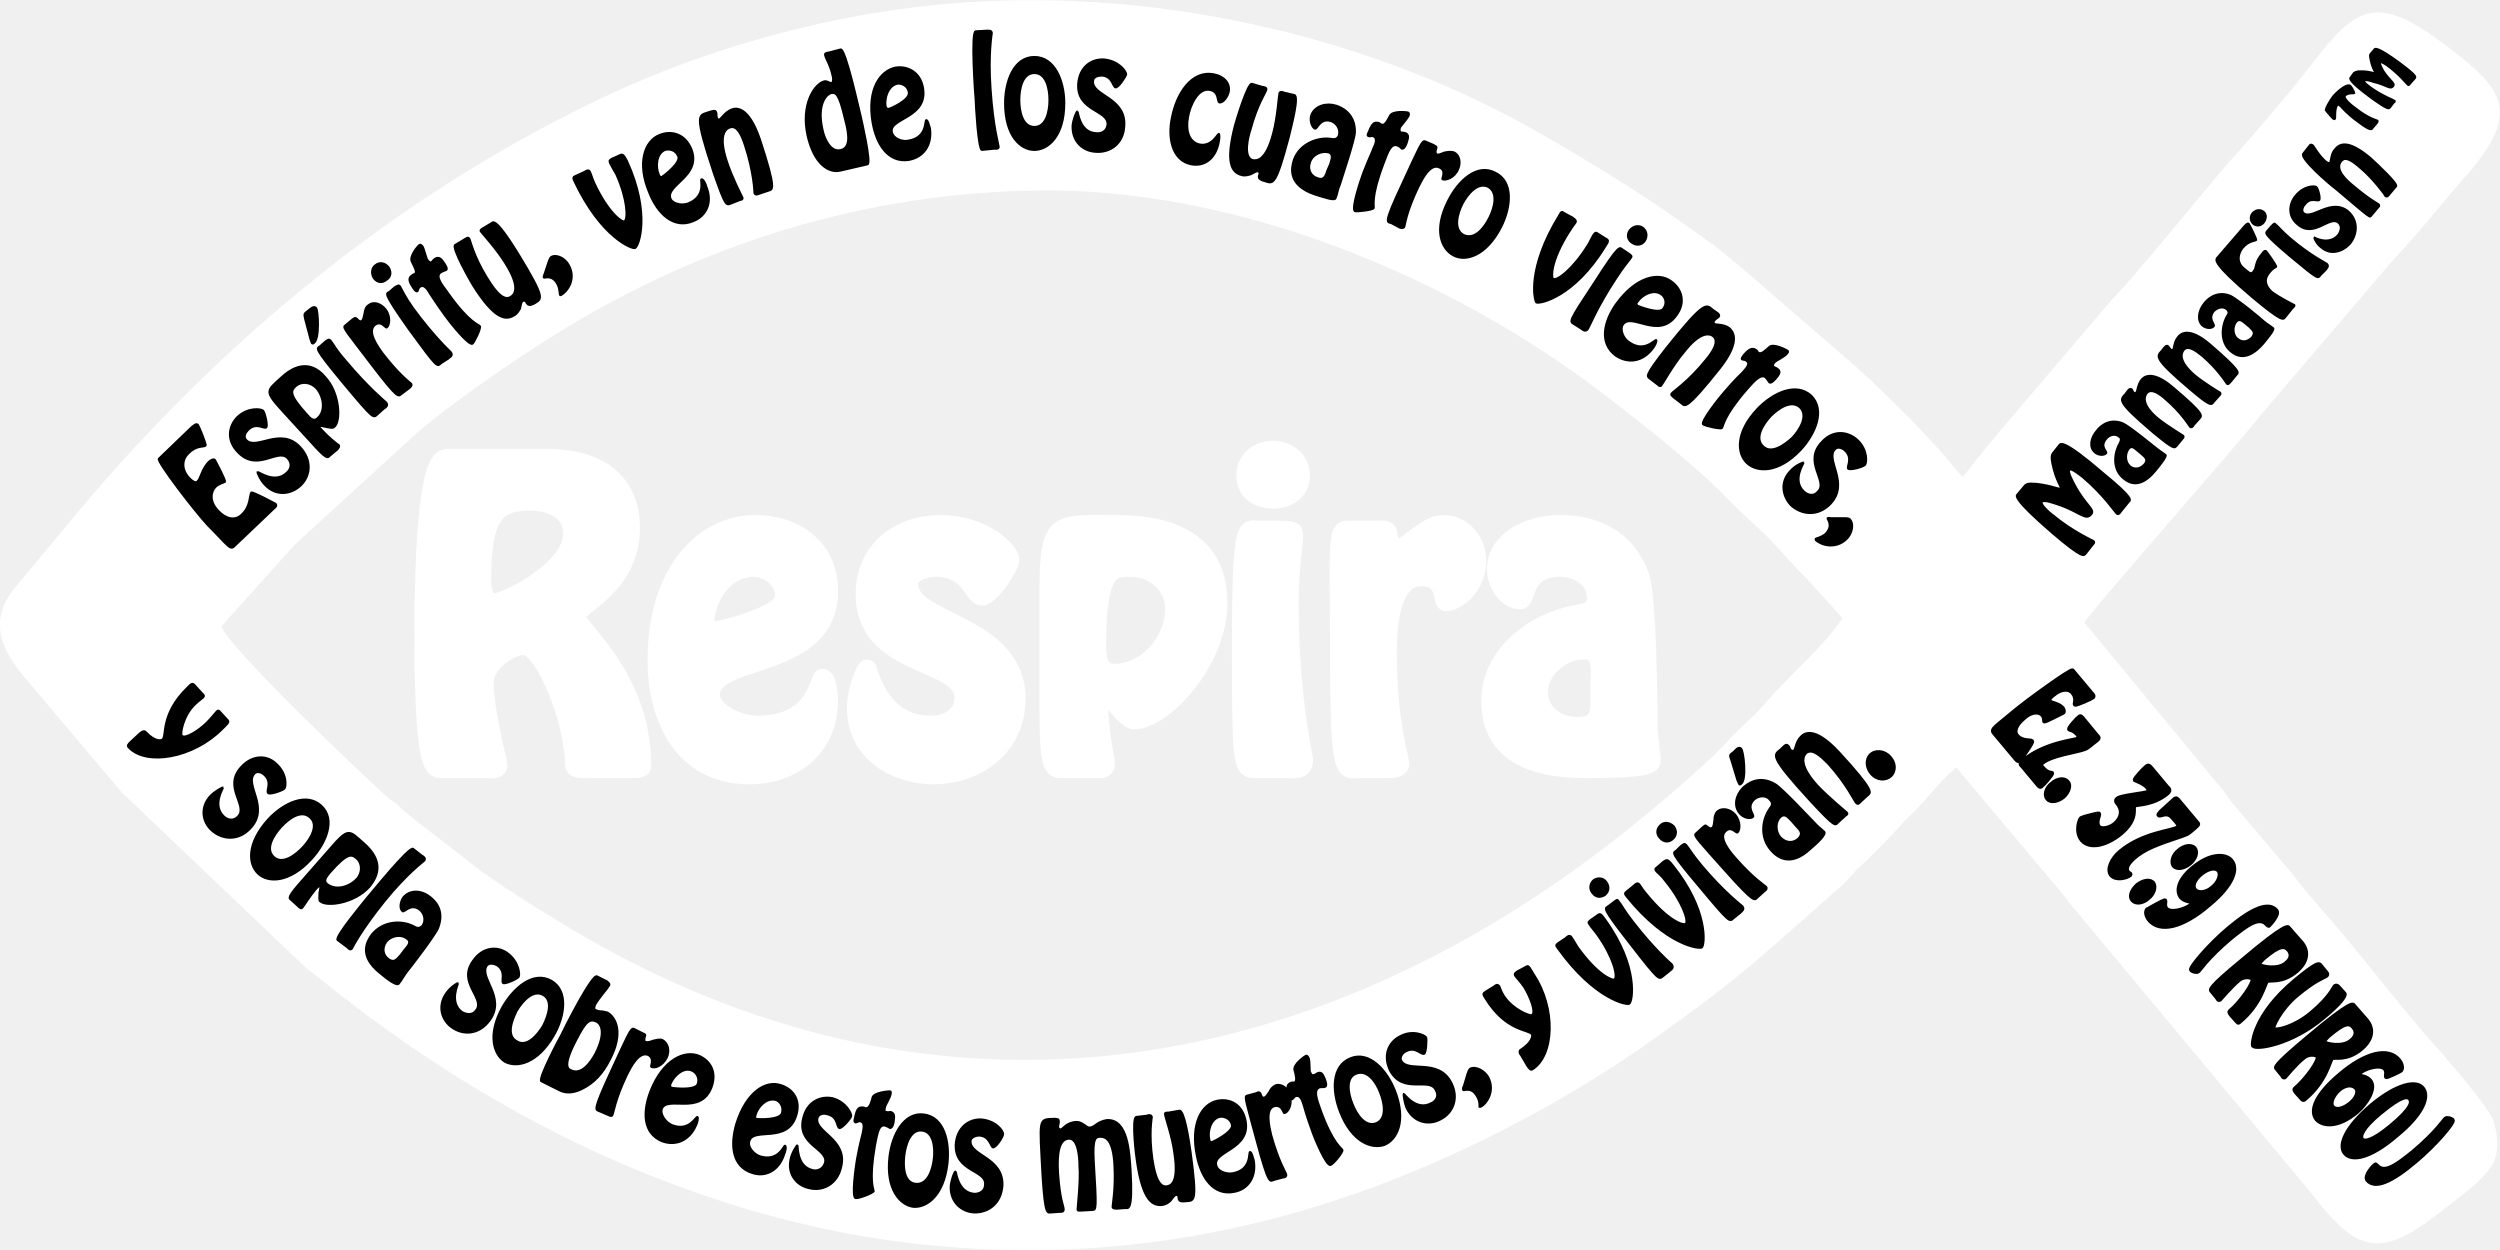
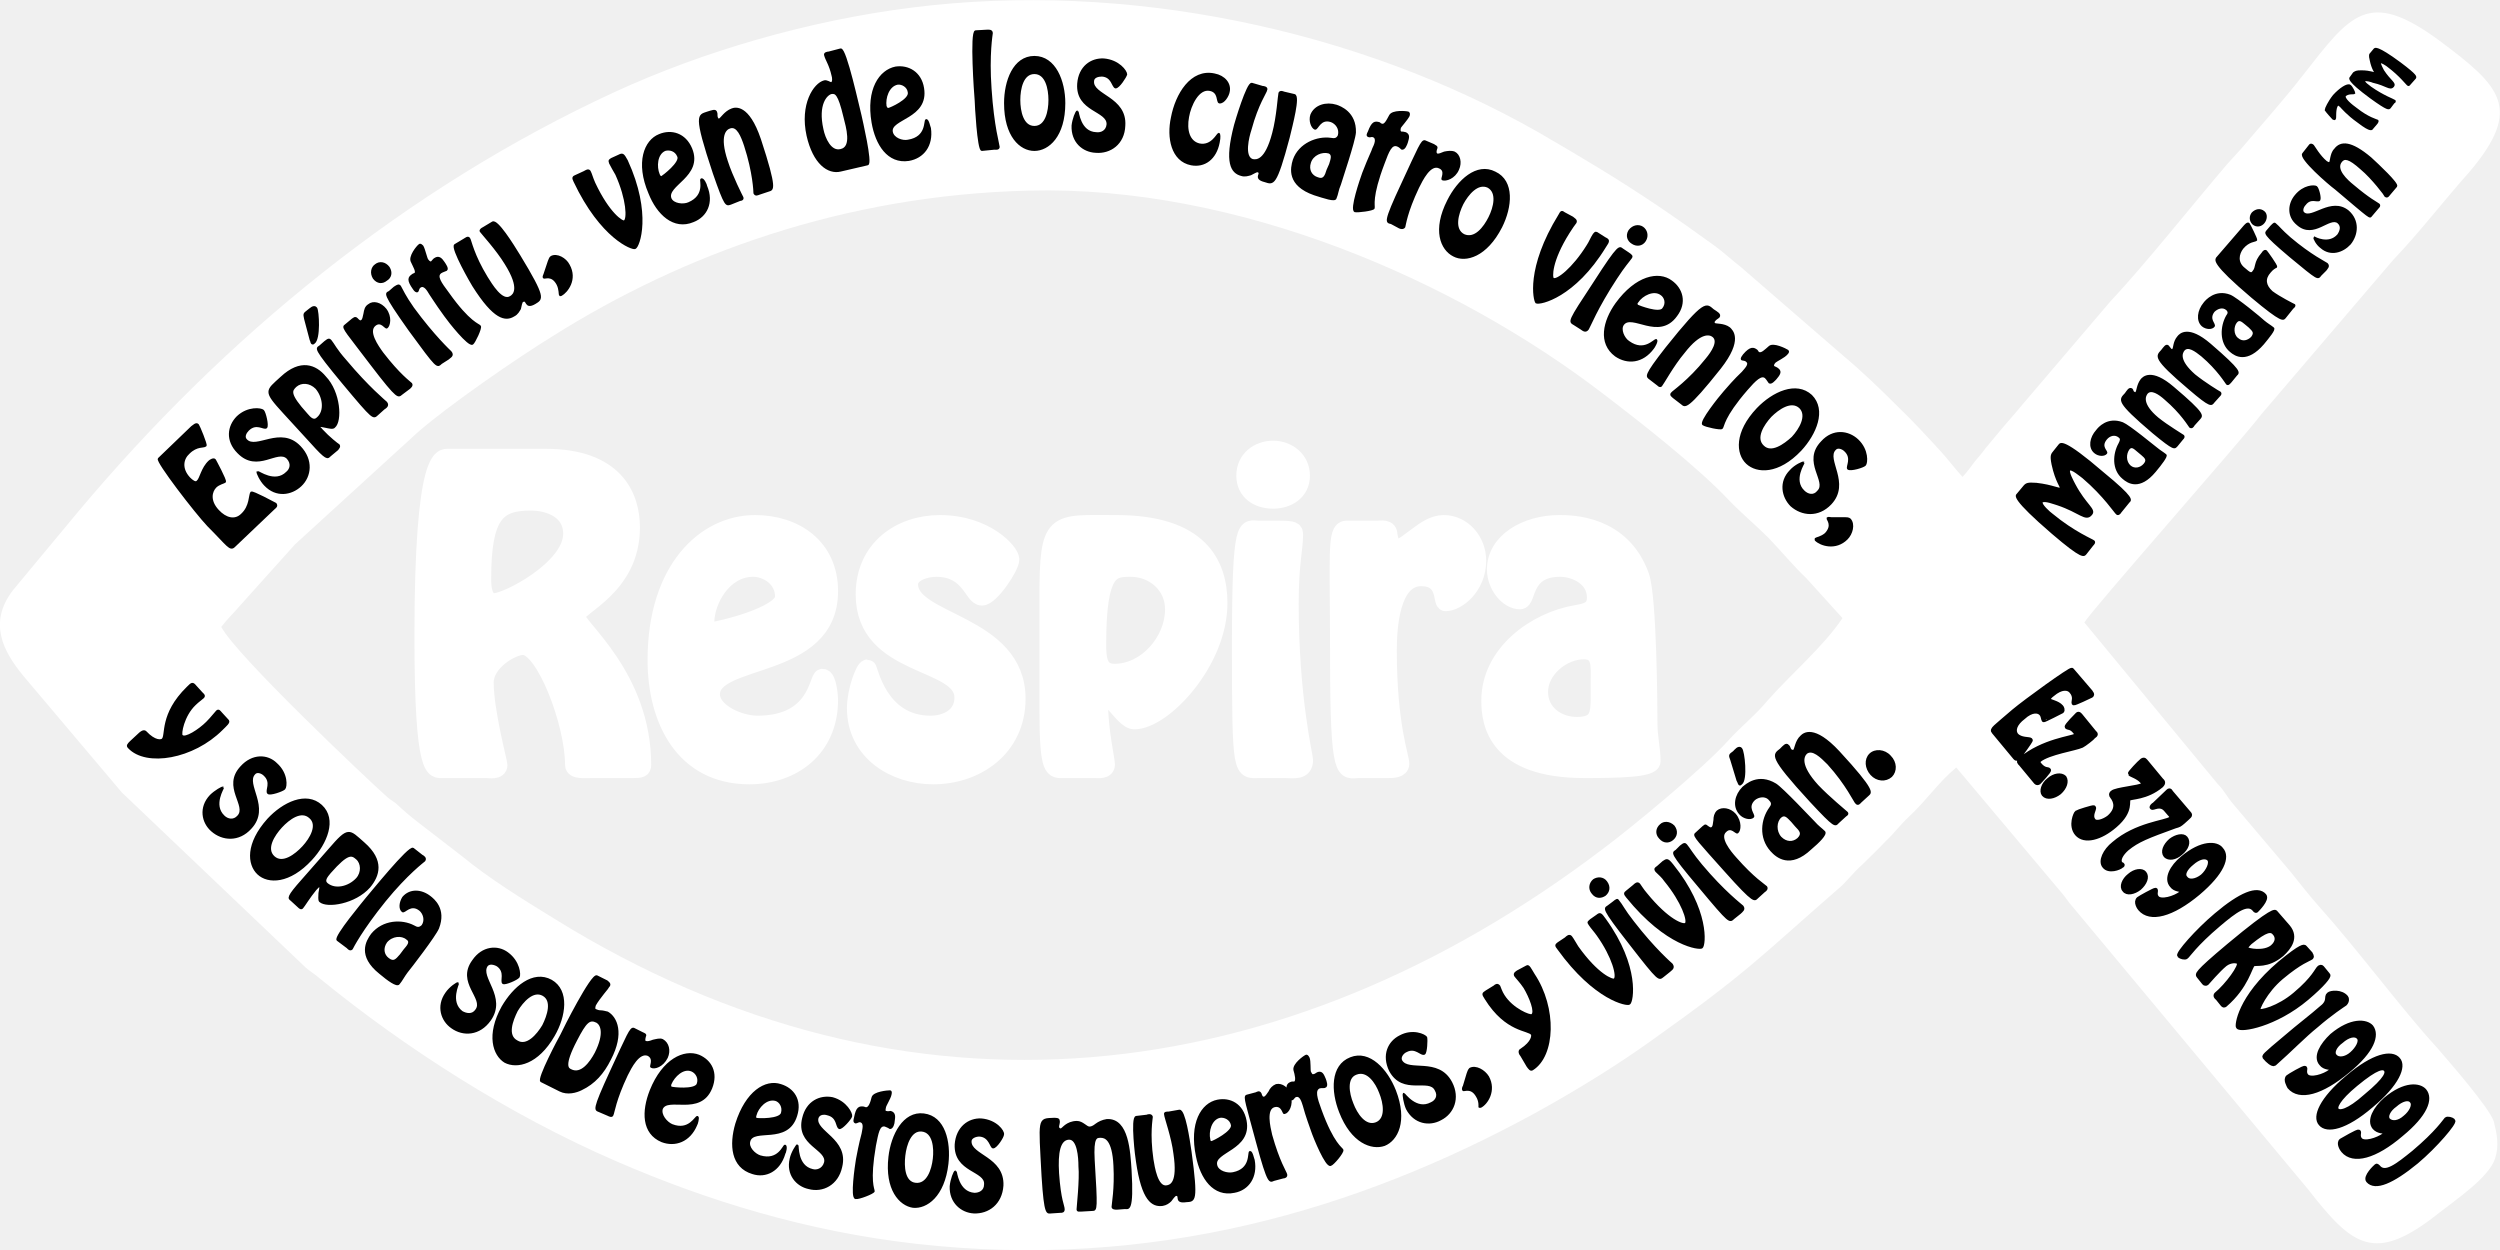
<svg xmlns="http://www.w3.org/2000/svg" viewBox="0 0 4000 2000" style="width:100%;height:100%;display:block;shape-rendering:geometricPrecision;fill-rule:evenodd;clip-rule:evenodd" role="img" aria-label="Respira fish">
  <g>
    <path style="fill:white" d="M354 1003c10,-13 19,-21 30,-34l88 -98 196 -179c49,-43 159,-119 216,-154 208,-131 466,-226 762,-233 335,-9 683,144 919,325 59,45 151,117 201,170 20,21 42,39 64,61 21,22 39,44 60,64l58 64c-31,46 -83,90 -120,132 -20,24 -42,41 -62,63 -40,45 -158,142 -201,174 -512,389 -1113,463 -1678,112 -52,-32 -104,-64 -149,-101l-70 -54c-14,-11 -21,-17 -35,-30 -7,-5 -11,-7 -17,-13 -28,-25 -238,-223 -262,-269zm2776 225l164 195c11,12 14,19 24,30l375 450c71,91 106,120 209,38 28,-22 80,-57 90,-87 7,-21 3,-40 -2,-60 -8,-23 -73,-97 -91,-118 -56,-61 -127,-157 -188,-225 -16,-18 -30,-36 -46,-56l-94 -111c-9,-11 -12,-19 -23,-30l-213 -258c9,-17 252,-292 283,-333l211 -247c43,-45 81,-95 123,-142 85,-101 49,-136 -49,-209 -114,-84 -142,-42 -218,55 -31,40 -67,80 -100,119l-21 23c-58,68 -131,160 -188,221 -46,54 -93,109 -139,163 -13,16 -27,31 -40,47 -7,8 -13,16 -20,24 -5,7 -11,14 -17,21 -3,4 -6,8 -9,12 -4,5 -7,9 -11,13 -12,-13 -23,-28 -35,-41 -22,-24 -44,-48 -67,-70 -29,-29 -58,-57 -89,-83l-164 -142c-13,-10 -28,-24 -42,-34 -29,-21 -60,-43 -91,-64 -64,-43 -121,-77 -190,-117 -291,-166 -661,-243 -1002,-200 -168,21 -337,71 -476,135 -334,154 -624,391 -860,673l-103 124c-41,53 -15,99 16,137l158 187 294 280c8,7 14,10 22,17 136,111 302,218 475,293 145,63 304,112 479,132 381,43 707,-54 991,-209 67,-37 132,-77 189,-118 153,-109 170,-131 294,-239 16,-13 25,-27 40,-40 14,-14 24,-23 38,-38 14,-13 23,-26 37,-39 29,-27 48,-56 76,-79z" />
    <line style="fill:none" x1="3152" y1="1157" x2="3819" y2="1951" />
    <line style="fill:none" x1="3344" y1="914" x2="3946" y2="204" />
  </g>
  <g>
    <line style="fill:none" x1="3344" y1="914" x2="3946" y2="204" />
    <path style="fill:black;fill-rule:nonzero" d="M3348 872c1,-1 4,-4 2,-6 -2,-2 -32,-14 -67,-43 -3,-2 -19,-16 -16,-20 4,-4 21,3 25,4 36,12 45,27 54,16 7,-8 -9,-14 -27,-48 -2,-4 -11,-20 -8,-23 3,-4 19,10 22,12 34,29 52,57 54,58 2,2 5,-1 6,-3l13 -16c3,-3 9,-5 -41,-46 -65,-56 -68,-47 -70,-45l-8 10c-4,5 -6,6 -3,21 6,28 15,37 13,38 -2,3 -12,-4 -39,-7 -14,-1 -16,0 -20,5l-10 12c-2,2 -9,6 56,62 49,42 50,36 53,33l11 -14zm79 -145c6,5 10,9 4,16 -6,7 -16,9 -23,3 -8,-7 -8,-20 -2,-28 5,-6 10,0 15,4l6 5zm-30 38c8,7 26,19 51,-11 10,-12 19,-24 17,-26 -5,-4 -9,-6 -15,-11 -4,-3 -44,-36 -54,-40 -24,-9 -38,8 -41,12 -10,11 -13,27 -3,35 6,5 15,5 18,1 2,-3 -11,-10 0,-23 5,-6 14,-9 21,-3 4,3 2,7 0,11 -9,16 -11,41 6,55zm122 -95c4,-5 10,-6 -42,-50 -35,-30 -48,-16 -51,-12 -6,8 -6,18 -8,20 -1,2 -2,1 -4,0 -2,-1 -2,-4 -3,-5 -4,-3 -7,3 -10,7 -9,10 -16,11 44,62 35,29 34,25 38,21l9 -11c1,-1 3,-3 1,-5 -1,-1 -25,-15 -41,-28 -26,-22 -21,-35 -17,-40 7,-8 20,1 29,9 27,23 39,44 40,45 3,2 5,-1 6,-3l9 -10zm59 -70c4,-4 9,-5 -42,-49 -35,-30 -48,-16 -51,-12 -7,8 -6,18 -8,20 -1,2 -3,1 -4,0 -2,-2 -3,-4 -4,-5 -3,-3 -6,2 -10,7 -8,9 -15,11 44,61 35,30 35,26 39,21l9 -10c1,-1 3,-3 1,-5 -2,-1 -25,-15 -41,-28 -26,-23 -21,-35 -17,-40 7,-8 19,1 29,9 26,22 39,44 40,45 2,2 4,-1 6,-3l9 -11zm21 -77c6,6 10,9 4,17 -6,6 -15,9 -23,2 -8,-6 -8,-20 -2,-27 5,-6 10,-1 15,3l6 5zm-30 39c8,7 26,18 52,-12 9,-11 19,-23 16,-25 -5,-4 -9,-6 -15,-11 -4,-4 -44,-37 -54,-41 -23,-9 -38,8 -41,12 -10,12 -12,28 -3,36 6,5 15,5 18,1 3,-3 -10,-11 0,-24 5,-5 14,-9 21,-3 4,4 3,7 0,11 -9,16 -11,42 6,56zm-22 -149c-1,3 -9,7 56,62 50,42 50,36 53,33l12 -15c1,-1 4,-3 3,-5 -2,-1 -24,-12 -36,-21 -11,-10 -13,-21 -3,-32 4,-5 8,-7 10,-8 1,-2 -15,-24 -16,-25 -2,-2 -5,1 -6,3 -14,16 -8,22 -15,30 -3,4 -6,2 -14,-5 -13,-10 -10,-24 -3,-33 10,-12 20,-11 22,-13 1,-1 -11,-25 -12,-26 -2,-2 -6,3 -7,4l-44 51zm174 19c2,-3 6,-6 2,-10 -1,-1 -26,-13 -59,-41 -15,-13 -18,-18 -23,-22 -2,-2 -2,-2 -7,3l-6 7c-3,4 -9,3 36,41 47,39 44,36 49,30l8 -8zm-99 -76c4,-5 5,-13 0,-17 -6,-5 -13,-3 -18,2 -4,5 -4,12 1,17 6,5 13,3 17,-2zm138 34c12,-15 14,-37 -3,-52 -27,-22 -58,14 -71,3 -4,-3 -2,-10 2,-14 9,-12 20,-4 23,-7 2,-3 -2,-19 -5,-21 -3,-2 -20,-2 -33,14 -11,13 -13,33 3,46 26,23 51,-14 65,-3 7,6 4,14 0,20 -15,17 -38,4 -38,4 -1,1 4,11 11,16 15,13 34,7 46,-6zm-75 -144c-6,7 41,48 52,56 59,50 54,46 57,43l11 -13c1,-1 3,-3 1,-5 -4,-3 -15,-8 -41,-30 -10,-8 -30,-26 -19,-39 5,-6 12,-6 32,12 18,15 39,43 39,44 3,2 5,-2 6,-3l11 -13c3,-4 -29,-34 -41,-45 -32,-27 -48,-26 -57,-14 -4,4 -5,9 -6,13 -1,4 -1,7 -2,8 -2,2 -4,0 -6,-1 -11,-9 -20,-25 -21,-26 -2,-2 -4,-2 -5,-1l-11 14z" />
    <path style="fill:none;fill-rule:nonzero;stroke:black;stroke-width:3" d="M3348 872c1,-1 4,-4 2,-6 -2,-2 -32,-14 -67,-43 -3,-2 -19,-16 -16,-20 4,-4 21,3 25,4 36,12 45,27 54,16 7,-8 -9,-14 -27,-48 -2,-4 -11,-20 -8,-23 3,-4 19,10 22,12 34,29 52,57 54,58 2,2 5,-1 6,-3l13 -16c3,-3 9,-5 -41,-46 -65,-56 -68,-47 -70,-45l-8 10c-4,5 -6,6 -3,21 6,28 15,37 13,38 -2,3 -12,-4 -39,-7 -14,-1 -16,0 -20,5l-10 12c-2,2 -9,6 56,62 49,42 50,36 53,33l11 -14zm79 -145c6,5 10,9 4,16 -6,7 -16,9 -23,3 -8,-7 -8,-20 -2,-28 5,-6 10,0 15,4l6 5zm-30 38c8,7 26,19 51,-11 10,-12 19,-24 17,-26 -5,-4 -9,-6 -15,-11 -4,-3 -44,-36 -54,-40 -24,-9 -38,8 -41,12 -10,11 -13,27 -3,35 6,5 15,5 18,1 2,-3 -11,-10 0,-23 5,-6 14,-9 21,-3 4,3 2,7 0,11 -9,16 -11,41 6,55zm122 -95c4,-5 10,-6 -42,-50 -35,-30 -48,-16 -51,-12 -6,8 -6,18 -8,20 -1,2 -2,1 -4,0 -2,-1 -2,-4 -3,-5 -4,-3 -7,3 -10,7 -9,10 -16,11 44,62 35,29 34,25 38,21l9 -11c1,-1 3,-3 1,-5 -1,-1 -25,-15 -41,-28 -26,-22 -21,-35 -17,-40 7,-8 20,1 29,9 27,23 39,44 40,45 3,2 5,-1 6,-3l9 -10zm59 -70c4,-4 9,-5 -42,-49 -35,-30 -48,-16 -51,-12 -7,8 -6,18 -8,20 -1,2 -3,1 -4,0 -2,-2 -3,-4 -4,-5 -3,-3 -6,2 -10,7 -8,9 -15,11 44,61 35,30 35,26 39,21l9 -10c1,-1 3,-3 1,-5 -2,-1 -25,-15 -41,-28 -26,-23 -21,-35 -17,-40 7,-8 19,1 29,9 26,22 39,44 40,45 2,2 4,-1 6,-3l9 -11zm21 -77c6,6 10,9 4,17 -6,6 -15,9 -23,2 -8,-6 -8,-20 -2,-27 5,-6 10,-1 15,3l6 5zm-30 39c8,7 26,18 52,-12 9,-11 19,-23 16,-25 -5,-4 -9,-6 -15,-11 -4,-4 -44,-37 -54,-41 -23,-9 -38,8 -41,12 -10,12 -12,28 -3,36 6,5 15,5 18,1 3,-3 -10,-11 0,-24 5,-5 14,-9 21,-3 4,4 3,7 0,11 -9,16 -11,42 6,56zm-22 -149c-1,3 -9,7 56,62 50,42 50,36 53,33l12 -15c1,-1 4,-3 3,-5 -2,-1 -24,-12 -36,-21 -11,-10 -13,-21 -3,-32 4,-5 8,-7 10,-8 1,-2 -15,-24 -16,-25 -2,-2 -5,1 -6,3 -14,16 -8,22 -15,30 -3,4 -6,2 -14,-5 -13,-10 -10,-24 -3,-33 10,-12 20,-11 22,-13 1,-1 -11,-25 -12,-26 -2,-2 -6,3 -7,4l-44 51zm174 19c2,-3 6,-6 2,-10 -1,-1 -26,-13 -59,-41 -15,-13 -18,-18 -23,-22 -2,-2 -2,-2 -7,3l-6 7c-3,4 -9,3 36,41 47,39 44,36 49,30l8 -8zm-99 -76c4,-5 5,-13 0,-17 -6,-5 -13,-3 -18,2 -4,5 -4,12 1,17 6,5 13,3 17,-2zm138 34c12,-15 14,-37 -3,-52 -27,-22 -58,14 -71,3 -4,-3 -2,-10 2,-14 9,-12 20,-4 23,-7 2,-3 -2,-19 -5,-21 -3,-2 -20,-2 -33,14 -11,13 -13,33 3,46 26,23 51,-14 65,-3 7,6 4,14 0,20 -15,17 -38,4 -38,4 -1,1 4,11 11,16 15,13 34,7 46,-6zm-75 -144c-6,7 41,48 52,56 59,50 54,46 57,43l11 -13c1,-1 3,-3 1,-5 -4,-3 -15,-8 -41,-30 -10,-8 -30,-26 -19,-39 5,-6 12,-6 32,12 18,15 39,43 39,44 3,2 5,-2 6,-3l11 -13c3,-4 -29,-34 -41,-45 -32,-27 -48,-26 -57,-14 -4,4 -5,9 -6,13 -1,4 -1,7 -2,8 -2,2 -4,0 -6,-1 -11,-9 -20,-25 -21,-26 -2,-2 -4,-2 -5,-1l-11 14z" />
    <path style="fill:black;fill-rule:nonzero" d="M3802 198c1,-1 3,-4 2,-5 -2,-1 -15,-4 -34,-19 -7,-5 -21,-16 -18,-21 5,-5 14,-3 15,-4 0,-1 -4,-10 -7,-12 -4,-3 -16,5 -26,16 -8,10 -13,21 -13,23 2,3 10,12 12,14 2,1 2,1 3,0 1,-1 -1,-17 4,-22 1,-2 2,0 5,2 2,2 11,13 28,25 22,17 22,11 23,10l6 -7z" />
    <path style="fill:black;fill-rule:nonzero" d="M3830 164c1,0 3,-2 1,-3 -1,-1 -18,-7 -38,-21 -2,-2 -12,-8 -10,-11 2,-2 12,1 14,2 22,5 27,13 32,7 4,-5 -5,-8 -16,-25 -1,-2 -6,-11 -5,-13 2,-2 12,5 13,6 20,15 30,29 32,30 1,1 2,-1 3,-2l8 -9c1,-2 4,-3 -24,-24 -38,-28 -40,-23 -41,-22l-5 6c-2,2 -3,3 -1,11 3,15 8,20 8,21 -2,1 -8,-3 -23,-3 -8,0 -9,1 -12,3l-5 7c-1,1 -6,4 32,32 29,21 29,18 31,16l6 -8z" />
    <path style="fill:none;fill-rule:nonzero;stroke:black;stroke-width:3" d="M3802 198c1,-1 3,-4 2,-5 -2,-1 -15,-4 -34,-19 -7,-5 -21,-16 -18,-21 5,-5 14,-3 15,-4 0,-1 -4,-10 -7,-12 -4,-3 -16,5 -26,16 -8,10 -13,21 -13,23 2,3 10,12 12,14 2,1 2,1 3,0 1,-1 -1,-17 4,-22 1,-2 2,0 5,2 2,2 11,13 28,25 22,17 22,11 23,10l6 -7z" />
    <path style="fill:none;fill-rule:nonzero;stroke:black;stroke-width:3" d="M3830 164c1,0 3,-2 1,-3 -1,-1 -18,-7 -38,-21 -2,-2 -12,-8 -10,-11 2,-2 12,1 14,2 22,5 27,13 32,7 4,-5 -5,-8 -16,-25 -1,-2 -6,-11 -5,-13 2,-2 12,5 13,6 20,15 30,29 32,30 1,1 2,-1 3,-2l8 -9c1,-2 4,-3 -24,-24 -38,-28 -40,-23 -41,-22l-5 6c-2,2 -3,3 -1,11 3,15 8,20 8,21 -2,1 -8,-3 -23,-3 -8,0 -9,1 -12,3l-5 7c-1,1 -6,4 32,32 29,21 29,18 31,16l6 -8z" />
  </g>
  <path data-part="word" fill-rule="nonzero" fill="#fff" stroke="#fff" stroke-width="27.8" stroke-linejoin="round" d="M791 963c-18 0-19-24-19-37c0-103 23-123 77-123c31 0 66 14 66 51c0 56-104 109-124 109zM718 732c-10 0-41-11-41 286c0 225 18 213 32 213l69 0c5 0 20 3 20-7c0-4-22-86-22-132c0-33 43-58 61-58c34 0 81 122 81 190c0 9 18 7 29 7l66 0c12 0 15-1 15-7c0-142-106-221-106-238c0-16 88-46 88-142c0-51-27-112-137-112zM1199 1241c70 0 128-44 128-121c0-4-2-36-11-36c-8 0-8 75-104 75c-30 0-74-20-74-48c0-63 189-36 189-165c0-71-55-108-119-108c-79 0-158 72-158 218c0 96 44 185 149 185zM1205 909c22 0 49 16 49 46c0 30-107 54-114 54c-8 0-11-6-11-13c0-35 28-87 76-87zM1493 1241c70 0 134-45 134-123c0-122-172-121-172-183c0-18 25-26 43-26c54 0 58 46 73 46c14 0 46-48 46-60c0-12-40-57-113-57c-64 0-121 40-121 113c0 120 158 103 158 165c0 31-28 43-52 43c-84 0-98-90-101-90c-5 0-19 36-19 64c0 70 62 108 124 108zM1783 1076c-26 0-27-24-27-45c0-120 22-122 53-122c37 0 69 27 69 66c0 50-43 101-95 101zM1751 1231c7 0 19 2 19-8c0-7-11-55-11-97c0-10-2-21 4-21c4 0 12 11 21 22c10 11 21 26 31 26c46 0 135-94 135-188c0-64-32-127-164-127c-100 0-109-9-109 119l0 177c0 103 8 97 26 97zM2056 1231c14 0 31 4 31-15c0-6-23-99-23-250c0-65 7-88 7-110c0-7 0-9-25-9l-32 0c-20 0-29-20-29 186c0 211 2 198 31 198zM2037 800c23 0 45-13 45-39c0-26-22-42-45-42c-24 0-45 16-45 42c0 26 21 39 45 39zM2221 1231c7 0 20 0 20-9c0-11-20-61-20-181c0-36 4-117 53-117c41 0 32 40 39 40c18 0 51-25 51-67c0-32-24-59-54-59c-16 0-30 10-42 19c-13 9-23 19-32 19c-11 0-12-11-14-20c0-12-11-9-20-9l-48 0c-17 1-12 38-12 204c0 199 10 180 32 180zM2559 1113c0 30-1 48-36 48c-31 0-60-20-60-54c0-36 37-66 71-66c28 0 25 25 25 46zM2384 1121c0 36 10 110 151 110c53 0 108-1 108-13c0-21-5-36-5-63c0-21-1-199-13-233c-30-84-111-84-130-84c-54 0-102 29-102 73c0 26 20 50 39 50c13 0 4-52 64-52c26 0 57 16 57 47c0 20-14 23-31 26c-65 11-138 63-138 139z" />
  <path data-part="top" data-s="0" data-e="9" fill-rule="nonzero" fill="#000" stroke="#000" stroke-width="3" stroke-linejoin="round" d="M438 814c2-2 6-4 3-8c-2-1-37-20-39-18c-3 4-1 22-15 35c-11 11-26 7-38-6c-15-16-11-31-4-38c5-5 14-7 15-8c2-2-16-35-16-35c-2-3-8 1-9 2c-12 11-14 28-19 32c-3 4-9-1-13-5c-14-15-11-31-1-40c13-13 24-9 27-12c2-1-11-32-12-33c-3-4-8 2-10 3l-53 51c-4 4 59 86 79 107c32 32 35 40 42 33zM481 777c16-15 19-41-1-62c-31-33-70 6-86-11c-5-5-1-12 3-16c13-13 25-1 29-4c3-3-2-24-5-27c-3-3-24-6-41 10c-15 15-18 38 1 57c31 32 63-7 79 9c8 9 5 18-1 23c-19 19-46-2-47-1c-1 1 5 14 12 21c18 19 42 15 57 1zM508 669c-6 6-12 0-17-6c-30-33-25-38-18-45c9-8 23-7 33 3c12 14 15 37 2 48zM540 719c1-2 4-4 2-7c-2-1-16-12-27-24c-2-3-6-5-4-6c1-1 5 0 10 1c5 1 12 3 14 0c11-9 9-55-15-80c-15-18-39-28-70 1c-24 22-28 21 4 56l44 48c25 28 26 25 30 21zM614 654c3-2 8-5 4-10c-2-2-29-24-65-67c-16-18-19-26-24-32c-2-2-3-3-9 2l-8 7c-5 4-12 0 37 59c50 60 48 56 55 50zM497 544c1 1 1 4 2 5c1 1 2 1 3 0c10-6 7-52 4-56c-4-5-10 2-13 4c-6 5-7 4-5 13zM655 621c1-1 5-4 3-7c-3-3-19-14-46-49c-8-11-25-35-12-45c10-8 17 6 19 4c4-3 7-17-2-29c-8-10-20-13-27-7c-5 3-6 8-7 14c-1 5-2 10-4 11c-3 3-6-1-8-3c-3-3-5 0-7 1l-12 10c-5 3 5 13 42 62c45 59 43 51 49 47zM717 574c3-3 9-5 4-11c-1-1-27-25-60-70c-14-20-17-28-21-35c-2-2-3-2-9 2l-8 7c-5 3-12-1 32 61c46 63 44 59 51 53zM618 448c7-4 9-12 4-20c-6-8-15-9-21-4c-6 4-8 13-3 21c6 8 14 8 20 3zM671 392c-3 2-17 19-12 27c3 7 9 16 5 19c-2 1-3 1-4 2c-6 4-8 8 2 22c2 3 4 5 6 4c1-1 1-5 4-7c7-5 13 6 16 11c3 4 8 13 24 35c7 10 38 49 44 45c3-2 14-25 12-28c-2-3-17-5-51-53c-12-16-20-27-12-33c3-2 7-3 9-4c3-2-2-9-4-12c-4-6-8-10-14-6c-2 1-3 3-5 5c-2 2-5 0-7-3c-2-2-5-17-8-22c-3-3-4-3-5-2zM773 365c-2 1-5 3-4 5c2 3 26 29 40 52c25 40 13 50 8 53c-14 9-31-20-38-31c-22-36-26-59-28-62c-2-4-6 0-8 1l-15 9c-6 5 27 62 29 65c34 54 52 56 65 48c6-3 8-8 10-11c1-4 2-11 4-12c9-5 3 13 20 3c11-7 17-7-25-76c-11-18-36-58-43-53zM871 439c0 0-2 4-1 5c1 2 13-6 22 11c4 8 3 16 4 17c0 1 1 0 2 0c9-5 25-25 12-48c-5-10-19-18-28-13c-2 1-3 5-4 7z" />
  <path data-part="top" data-s="10" data-e="13" fill-rule="nonzero" fill="#000" stroke="#000" stroke-width="3" stroke-linejoin="round" d="M979 254c-3 2-5 2-3 7c3 6 6 11 10 18c18 40 19 72 13 75c-3 2-25-12-48-61c-4-9-5-14-7-18c-2-5-7-1-9 0l-13 6c-5 2-6 3-3 9c43 91 93 109 97 107c6-2 26-55-13-140c-6-11-7-11-13-8zM1109 354c21-8 32-30 21-56c0-2-5-13-8-11c-2 1 8 26-20 38c-9 4-25 2-29-7c-9-22 51-36 33-80c-10-24-32-30-51-22c-23 9-37 44-16 93c13 33 39 58 70 45zM1064 240c7-2 17 0 21 10c5 10-24 32-26 33c-2 1-4-1-5-4c-5-12-4-33 10-39zM1230 305c6-2 13 0-14-82c-19-56-40-50-45-48c-11 4-17 15-20 16c-2 1-3-1-4-3c-1-3 0-6-1-8c-1-5-7-2-14 0c-14 5-22 1 10 97c19 55 20 51 27 49l15-6c2 0 5-1 4-4c-1-2-17-33-25-58c-14-42-2-52 5-54c12-4 19 14 24 29c14 43 15 74 15 76c2 4 5 2 8 1z" />
  <path data-part="top" data-s="14" data-e="16" fill-rule="nonzero" fill="#000" stroke="#000" stroke-width="3" stroke-linejoin="round" d="M1345 240c-16 4-26-18-29-33c-9-40 6-56 14-58c7-1 12 0 21 38c4 16 14 49-6 53zM1388 263c7-1-10-73-11-78c-3-11-24-108-32-106l-19 5c-2 0-7 1-6 4c2 8 8 15 12 33c1 3 2 11-2 12c-2 0-7-4-11-3c-16 4-38 37-27 87c10 44 33 61 53 56zM1454 256c23-4 38-23 34-51c-1-2-3-13-6-13c-3 1 2 28-29 33c-9 2-24-3-26-14c-4-22 58-22 50-70c-4-25-24-36-44-33c-25 5-46 35-37 88c6 35 25 65 58 60zM1436 134c7-1 17 4 18 14c2 12-30 26-32 26c-3 1-4-2-5-4c-2-13 4-33 19-36z" />
  <path data-part="top" data-s="17" data-e="20" fill-rule="nonzero" fill="#000" stroke="#000" stroke-width="3" stroke-linejoin="round" d="M1591 238c2 0 7 1 7-3c0-3-9-32-13-93c-4-55 2-88 2-89c0-5-6-4-8-4l-18 1c-8 1-1 100 0 111c0 5 4 79 10 79zM1655 240c22 0 48-22 48-75c0-35-15-74-48-74c-33 0-47 39-47 74c0 53 25 75 47 75zM1655 203c-19 0-24-25-24-43c0-18 5-43 24-43c19 0 24 25 24 43c0 18-5 43-24 43zM1753 243c23 2 45-13 46-42c3-45-52-48-50-71c0-7 8-9 14-9c17 1 17 18 22 19c5 0 16-17 17-21c0-5-12-22-36-24c-20-1-39 12-41 39c-3 44 48 42 47 65c-1 11-10 15-18 14c-27-1-29-35-30-35c-2 0-7 13-8 23c-1 26 17 41 37 42z" />
  <path data-part="top" data-s="21" data-e="27" fill-rule="nonzero" fill="#000" stroke="#000" stroke-width="3" stroke-linejoin="round" d="M1906 263c21 4 39-9 44-35c2-9 1-14 0-14c-2 0-11 21-31 17c-17-4-22-23-18-44c3-18 16-47 35-43c15 3 11 19 15 20c7 1 14-11 15-17c3-13-7-25-23-28c-37-8-61 32-68 69c-7 32 0 69 31 75zM2054 148c-2-1-6-2-7 1c-1 3-3 38-10 64c-12 46-27 44-33 43c-15-5-7-37-3-49c11-41 25-60 25-63c2-4-4-5-6-5l-17-5c-7-2-26 62-27 66c-16 61-5 76 10 80c6 2 11 0 15-1c4-2 9-5 11-5c10 3-8 11 12 16c13 4 17 9 38-70c5-21 17-66 9-68zM2124 272c-3 10-6 17-16 13c-10-3-16-13-12-25c4-13 19-19 30-16c8 3 4 12 2 19zM2070 256c-4 13-10 40 33 55c16 5 33 11 34 6c3-7 3-13 7-22c2-7 23-69 24-83c1-32-24-41-30-43c-16-5-34 0-40 15c-3 9 1 20 6 22c4 1 8-18 26-12c8 3 15 12 12 23c-3 6-7 6-13 5c-21-3-50 8-59 34zM2253 180c-3-1-25-3-29 5c-4 7-8 17-14 14c-1 0-2-1-3-2c-7-2-11-2-17 14c-2 4-3 6 0 7c2 1 4-1 7 0c8 3 3 14 0 20c-1 4-6 13-16 39c-4 11-20 58-13 61c4 1 29-2 30-5c1-4-5-17 16-72c7-19 12-32 22-28c3 1 6 4 7 5c4 1 7-7 8-10c2-7 4-12-2-15c-3-1-5-1-7-1c-3-1-3-4-2-8c1-2 11-13 14-19c1-4 0-4-1-5zM2239 364c2 1 6 2 8-1c1-3 3-23 22-63c6-12 19-39 34-32c12 5 3 18 5 19c5 2 19-2 25-16c5-11 2-23-6-27c-5-2-11-1-16 0c-5 2-9 4-12 3c-3-2-2-6-1-9c2-4-2-4-4-6l-14-6c-5-2-10 11-36 67c-31 66-25 62-18 64zM2326 409c19 10 52 1 76-46c16-32 20-73-10-87c-29-15-59 13-75 45c-24 47-11 78 9 88zM2342 376c-17-9-10-34-2-50c8-15 24-35 41-27c16 9 10 33 2 49c-8 16-23 36-41 28z" />
  <path data-part="top" data-s="28" data-e="36" fill-rule="nonzero" fill="#000" stroke="#000" stroke-width="3" stroke-linejoin="round" d="M2557 374c-3-2-4-3-7 1c-4 6-6 12-10 18c-23 37-49 57-55 53c-3-2-4-28 25-74c5-8 8-12 11-16c2-4-3-6-5-8l-13-7c-4-3-5-3-8 3c-53 86-40 137-37 140c6 3 61-9 110-89c7-10 6-11 0-14zM2530 526c3 2 7 6 11 0c1-1 14-34 45-81c13-20 19-26 24-33c1-2 1-3-5-7l-9-6c-5-3-4-11-45 53c-43 65-40 62-32 67zM2612 389c6 4 15 4 20-4c5-8 2-17-4-21c-6-4-15-3-21 5c-5 8-2 16 5 20zM2585 569c19 13 43 11 60-12c1-1 7-11 5-13c-3-1-19 21-44 3c-8-5-15-20-9-28c14-19 57 25 85-14c16-21 9-43-8-55c-20-15-56-8-88 36c-20 28-28 63-1 83zM2658 471c6 4 10 14 3 23c-6 9-39-4-41-5c-2-2-2-4 0-6c7-11 26-21 38-12zM2691 646c5 4 7 11 61-57c36-46 19-60 15-64c-9-7-22-5-24-7c-2-2-1-4 0-5c2-3 5-4 7-6c3-4-3-7-9-11c-11-9-12-18-75 61c-36 46-31 45-26 49l13 10c1 1 3 3 5 1c2-2 19-33 36-53c27-35 42-30 47-26c10 8-1 25-11 37c-28 35-54 52-55 54c-3 3 1 5 3 7zM2860 561c-3-2-23-12-29-6c-6 5-13 13-18 9c-1-1-1-2-2-3c-5-4-10-6-21 7c-2 3-4 5-3 7c2 1 5 0 8 3c6 5-3 13-7 18c-3 3-11 10-29 31c-8 9-39 48-34 52c4 3 28 8 30 6c3-3 1-17 40-62c13-15 23-25 30-19c3 3 5 7 6 8c3 2 8-4 10-6c5-6 9-11 4-15c-2-2-5-3-7-4c-2-2-1-5 2-8c2-2 15-8 19-13c3-3 2-4 1-5zM2795 741c16 15 50 17 86-21c24-26 40-64 17-87c-24-22-61-5-86 21c-36 38-33 72-17 87zM2821 714c-14-13 0-35 12-48c12-12 33-27 47-14c13 13 0 35-12 48c-13 12-34 27-47 14zM2866 809c17 15 43 18 63-3c31-33-9-71 7-87c4-5 12-2 16 2c13 12 2 26 5 29c4 3 24-3 27-6c3-3 5-24-12-40c-15-14-39-17-57 3c-31 32 10 63-6 79c-7 9-17 6-23 0c-19-18 1-46 0-46c-1-1-14 5-21 13c-18 18-13 42 1 56zM2930 829c-1 0-5-1-6 0c-1 2 10 11-3 25c-7 6-15 7-16 8c0 0 0 1 0 2c8 8 32 16 50-2c8-8 12-23 5-31c-2-2-6-2-8-2z" />
  <path data-part="bot" data-s="0" data-e="1" fill-rule="nonzero" fill="#000" stroke="#000" stroke-width="3" stroke-linejoin="round" d="M209 1187c-4 4-6 6-3 9c28 30 103 17 149-29c7-7 12-11 10-14l-11-12c-2-2-4-6-7-3c-3 3-8 10-16 18c-12 12-35 27-40 21c-3-2 2-32 21-50c5-5 11-9 13-11c3-3 0-5-2-7l-10-11c-5-6-6-5-13 2c-44 43-33 77-40 83c-2 2-12 4-27-12c-3-3-8 1-10 3z" />
  <path data-part="bot" data-s="2" data-e="7" fill-rule="nonzero" fill="#000" stroke="#000" stroke-width="3" stroke-linejoin="round" d="M339 1329c17 15 43 17 62-4c31-33-10-70 6-87c4-5 12-2 16 2c13 12 2 25 6 29c3 3 23-4 26-7c3-3 5-24-13-40c-14-14-38-15-56 5c-30 32 11 62-5 79c-7 8-17 6-23 0c-19-18 0-46-1-46c-1-1-13 6-20 13c-18 19-13 43 2 56zM413 1398c16 15 50 15 85-23c24-26 40-64 16-86c-24-22-61-4-85 22c-35 39-32 72-16 87zM438 1371c-14-13 0-35 12-48c12-13 32-28 46-15c14 12 1 34-11 47c-12 13-33 29-47 16zM523 1414c-6-5 0-12 5-18c29-33 35-29 43-22c8 7 9 22 0 32c-13 14-35 19-48 8zM478 1451c1 1 4 4 6 1c2-2 11-17 21-29c3-3 5-6 7-5c1 1 0 6-1 11c0 5-1 11 1 13c11 10 56 3 79-23c15-18 23-42-9-70c-24-21-24-26-55 10l-43 49c-25 28-22 29-18 32zM556 1516c1 1 4 5 7 2c1-2 15-30 53-77c35-43 62-63 63-64c3-4-2-7-4-8l-14-11c-6-5-68 72-75 80c-3 4-51 61-46 66zM641 1528c-7 8-11 13-20 6c-8-6-10-17-3-27c9-11 25-12 33-5c8 5 1 12-4 18zM595 1495c-8 11-22 34 13 62c13 11 27 21 30 17c5-6 7-11 13-19c5-6 45-58 50-70c12-31-8-46-13-50c-14-11-32-12-43 1c-5 8-6 18-1 22c3 3 13-14 28-2c6 5 10 16 4 25c-5 5-9 4-14 1c-19-10-49-9-67 13z" />
  <path data-part="bot" data-s="8" data-e="13" fill-rule="nonzero" fill="#000" stroke="#000" stroke-width="3" stroke-linejoin="round" d="M723 1644c18 13 44 12 61-12c26-37-18-68-5-87c4-5 12-3 17 0c14 10 5 25 9 28c3 2 22-6 25-10c2-3 1-24-18-38c-16-12-40-10-55 12c-26 35 19 60 5 79c-6 9-16 7-23 3c-21-16-5-46-6-46c-1-1-13 7-19 16c-15 21-7 44 9 55zM808 1699c19 10 52 3 78-42c18-31 24-72-4-88c-29-16-60 11-78 42c-25 45-14 77 4 88zM827 1666c-17-9-8-33 0-49c9-15 26-34 42-25c16 9 8 33 0 49c-9 15-26 35-42 25zM913 1712c-4-2-13-6 9-48c15-29 21-35 33-29c7 4 14 18-2 50c-8 15-23 36-40 27zM955 1562c-8-4-53 85-57 94c-3 5-38 71-32 74l30 15c12 6 26 2 34-2c21-10 35-26 46-48c22-42 10-67-4-75c-4-1-8-2-11-2c-3 0-6-1-8-2c-3-1-2-5-1-8c6-11 22-29 22-30c3-4-1-6-3-8zM973 1784c2 1 6 3 7 0c2-4 4-24 23-64c6-12 19-38 34-32c11 6 3 18 5 19c5 3 18-1 25-15c5-11 2-23-7-28c-4-2-10 0-15 1c-5 2-9 3-12 2c-3-1-2-5-1-9c2-3-2-4-4-5l-14-7c-5-2-10 11-36 67c-31 67-25 62-19 65zM1059 1826c21 8 44 0 55-26c1-1 4-12 2-13c-3-1-13 24-41 13c-9-4-19-16-16-26c9-21 61 11 79-33c10-25-1-44-20-52c-23-9-57 6-77 56c-13 33-13 68 18 81zM1107 1713c7 3 13 12 9 22c-5 10-40 6-42 5c-2-1-2-4-1-6c5-12 20-27 34-21z" />
  <path data-part="bot" data-s="14" data-e="19" fill-rule="nonzero" fill="#000" stroke="#000" stroke-width="3" stroke-linejoin="round" d="M1204 1877c21 7 43-4 51-31c1-1 4-12 1-13c-2-1-10 26-40 17c-9-3-20-14-17-24c6-23 61 5 75-41c8-25-5-43-25-49c-24-8-55 11-71 62c-10 34-7 69 26 79zM1241 1760c7 2 13 11 10 21c-3 11-38 10-41 9c-2-1-2-3-1-6c3-12 17-28 32-24zM1294 1901c22 6 46-6 52-34c11-44-43-56-38-78c2-7 10-8 16-6c17 4 14 20 19 22c4 1 18-15 19-19c1-4-8-23-30-29c-20-4-41 6-47 32c-11 43 40 49 35 71c-3 11-13 14-20 12c-26-6-23-40-24-40c-1 0-9 12-11 22c-6 25 10 43 29 47zM1424 1746c-4 0-26 2-28 10c-2 8-5 18-11 17c-1 0-2-1-3-1c-7-1-11 0-14 16c-1 4-2 7 1 8c2 0 4-2 7-2c9 2 5 13 4 20c-1 4-4 14-9 41c-2 12-9 61-2 62c5 1 28-8 29-11c0-4-8-15 2-73c4-20 6-34 16-32c3 1 7 3 8 4c4 0 6-8 6-11c1-7 2-13-5-15c-2 0-4 1-7 0c-3 0-3-3-2-7c0-3 8-15 9-21c1-4 0-5-1-5zM1461 1931c21 2 49-17 55-69c4-35-5-75-38-79c-32-4-51 33-55 68c-6 52 17 77 38 80zM1465 1894c-19-2-20-28-18-45c2-18 10-42 28-40c19 2 21 28 19 45c-2 18-10 42-29 40zM1558 1940c23 1 44-14 46-43c2-45-52-48-51-71c0-6 8-9 14-9c17 1 18 19 22 19c5 0 16-17 16-21c1-5-11-22-35-24c-20-1-39 13-41 40c-2 44 49 41 47 64c0 11-9 15-17 15c-27-2-29-36-30-36c-2 0-7 13-8 24c-1 26 18 41 37 42z" />
  <path data-part="bot" data-s="20" data-e="28" fill-rule="nonzero" fill="#000" stroke="#000" stroke-width="3" stroke-linejoin="round" d="M1697 1939c2 0 5 0 5-4c0-6-6-14-9-58c-2-33 2-54 17-55c15-1 17 30 17 44c2 21-3 66-3 69c0 3 3 2 7 2l17-1c6 0 7-1 2-80c-2-37 4-37 11-37c7 0 20 3 22 46c2 37-3 62-3 66c0 3 5 3 7 3l13-1c5 0 13 7 9-61c-2-28-4-82-38-80c-7 1-13 4-17 7c-5 4-8 5-11 5c-5 0-11-9-20-9c-8 0-14 3-18 6c-4 3-6 6-8 6c-2 0-4-2-4-4c0-3 2-7 1-10c0-3-4-3-8-3c-25 1-23-2-18 92c4 65 8 58 14 58zM1870 1780c-3 0-7 0-6 3c0 4 12 37 15 63c7 47-6 51-12 52c-16 3-21-31-23-43c-6-42-1-65-1-68c-1-4-6-3-8-2l-17 2c-8 1 0 67 1 71c9 63 25 72 41 70c6-1 10-4 13-7c2-3 6-8 8-9c10-1-3 13 17 10c13-1 18 2 7-79c-3-21-10-67-18-66zM1975 1907c22-4 36-24 31-51c-1-2-3-13-6-13c-3 1 3 28-27 34c-9 2-25-2-27-13c-5-22 56-25 47-71c-5-26-25-36-45-32c-25 5-44 36-33 89c7 35 27 64 60 57zM1952 1787c7-1 17 3 19 13c2 11-30 27-32 27c-2 1-4-1-4-4c-3-12 2-33 17-36zM2053 1884c2 0 6-1 5-5c-1-4-12-20-24-63c-3-13-10-42 5-46c13-3 14 12 16 11c6-1 13-13 9-28c-3-12-13-19-22-17c-5 2-9 6-11 11c-3 4-5 8-8 9c-4 1-5-3-6-6c-2-4-5-2-7-1l-15 4c-5 1 0 14 16 74c19 71 21 63 27 61zM2090 1689c-3 1-21 14-19 23c2 7 5 18 0 20c-2 0-3 0-4 0c-7 2-10 6-4 22c1 3 2 6 4 5c2 0 3-4 6-5c8-3 11 9 13 15c1 4 4 15 13 40c4 12 23 58 30 55c4-1 20-20 19-24c-1-3-15-9-35-64c-7-19-11-32-2-36c3-1 8 0 9-1c4-1 1-9 0-12c-3-7-5-13-12-10c-2 1-4 3-6 3c-3 1-4-1-6-5c-1-2 0-17-2-22c-2-4-3-4-4-4zM2215 1832c20-8 36-38 17-87c-13-33-41-64-71-52c-31 12-30 53-17 86c19 49 51 60 71 53zM2202 1797c-18 7-32-15-38-31c-7-17-11-42 6-48c18-7 32 14 38 30c7 17 11 42-6 49zM2305 1791c20-10 30-34 17-59c-21-40-69-15-80-35c-3-6 3-13 8-15c15-8 24 7 29 4c3-2 4-22 3-26c-2-4-22-13-42-2c-18 9-28 30-16 55c21 39 63 10 73 31c6 10 0 18-7 21c-24 13-43-15-44-15c-1 1 1 15 5 24c12 23 36 27 54 17zM2342 1738c-1 1-2 5-1 6c1 2 13-6 22 10c5 8 4 16 4 17c1 0 2 0 2 0c10-5 24-26 12-48c-6-10-20-18-29-13c-2 2-3 5-4 8z" />
  <path data-part="bot" data-s="29" data-e="30" fill-rule="nonzero" fill="#000" stroke="#000" stroke-width="3" stroke-linejoin="round" d="M2444 1706c3 4 5 7 8 5c35-22 38-98 2-152c-5-8-8-15-11-13l-15 8c-1 1-6 3-4 7c2 3 9 10 15 19c9 15 19 40 12 44c-3 2-31-9-45-31c-4-6-6-13-7-15c-3-4-6-2-8 0l-13 8c-6 4-6 4-1 12c33 53 69 49 74 57c1 2 1 12-17 24c-5 2-2 8 0 10z" />
  <path data-part="bot" data-s="31" data-e="39" fill-rule="nonzero" fill="#000" stroke="#000" stroke-width="3" stroke-linejoin="round" d="M2545 1472c-3 3-5 3-2 7c4 6 8 10 13 17c25 35 33 67 27 71c-3 2-27-7-59-52c-5-8-7-12-10-16c-3-4-7 0-9 2l-12 8c-4 3-4 4 0 9c59 82 111 91 114 88c5-3 16-59-39-135c-7-10-8-10-13-6zM2671 1554c3-3 8-5 4-11c-1-1-28-24-62-68c-15-19-18-27-24-34c-1-2-2-2-8 3l-8 6c-5 4-12 0 35 60c48 62 46 57 53 52zM2568 1432c6-5 8-13 2-21c-5-7-14-7-20-3c-6 5-8 14-2 21c6 8 14 7 20 3zM2652 1387c-3 2-5 3-2 7c5 5 10 9 14 15c28 34 38 65 33 69c-4 3-28-5-63-48c-6-7-8-11-11-15c-3-4-7 0-9 2l-11 9c-4 3-4 4 0 9c64 79 117 84 120 81c5-4 11-60-47-132c-8-10-9-9-15-5zM2784 1461c3-3 8-6 4-11c-2-2-30-23-66-66c-15-18-19-26-24-32c-2-2-3-3-9 2l-7 7c-5 4-12 0 37 58c50 60 48 56 55 50zM2676 1343c6-5 8-13 2-21c-7-7-16-7-21-2c-6 5-8 14-1 21c6 7 14 7 20 2zM2823 1426c2-1 5-4 3-7c-3-3-20-13-49-46c-9-10-28-33-16-43c9-9 17 4 19 2c4-3 6-17-4-29c-8-9-21-11-28-5c-4 4-5 9-5 14c-1 6-1 10-3 12c-3 3-6 0-9-2c-3-3-4 0-6 1l-12 11c-4 3 6 13 47 59c49 55 47 47 52 43zM2873 1321c8 8 12 13 4 21c-8 7-19 7-28-2c-9-10-8-26 0-33c7-6 12 1 18 7zM2834 1361c9 10 30 28 63-3c13-11 25-23 22-27c-5-5-10-8-17-16c-5-5-50-53-61-60c-28-17-47 1-52 5c-12 12-16 30-5 42c6 7 17 9 21 5c3-3-12-15 2-28c6-5 18-8 25 1c5 5 3 9 0 13c-13 18-17 47 2 68zM2780 1249c1 1 2 5 3 6c1 1 2 0 3-1c9-6 4-52 0-56c-4-5-10 3-12 5c-7 5-7 5-4 13zM2989 1272c4-4 12-5-47-69c-40-43-56-29-60-25c-9 8-9 21-12 23c-1 1-3 0-5-1c-2-3-2-6-4-7c-3-4-7 1-12 6c-11 9-20 9 48 83c40 43 39 39 44 34l12-11c2-1 4-3 2-5c-2-2-29-24-47-43c-30-33-23-47-18-52c10-8 24 6 35 17c30 33 43 62 45 63c3 3 5 0 7-2zM3026 1242c8-8 8-22-2-32c-9-10-24-11-32-3c-8 8-7 22 2 32c9 10 23 11 32 3z" />
-   <path data-part="ref" fill-rule="nonzero" fill="#000" stroke="#000" stroke-width="7" stroke-linejoin="round" d="M3226 1215c1 1 3 4 6 1c1-1 21-28 19-30c-1-2-16 1-24-9c-6-7-1-18 11-28c14-13 26-10 30-5c3 3 3 9 3 10c1 1 30-14 30-14c2-2 0-5-1-7c-6-7-19-8-21-11c-2-3 3-8 6-10c14-12 26-10 31-4c8 9 3 18 4 19c1 2 27-10 28-11c3-2 0-5-1-6l-31-37c-2-3-74 49-94 66c-30 25-36 28-32 33zM3261 1256c1 1 3 4 5 2c3-2 18-19 17-21c-2-1-7 1-16-10c-3-2-3-4 0-6c14-13 57-18 69-23c4-1 16-12 18-13c5-4 4-5 1-8l-23-28c-1-1-3-4-5-2c-2 1-18 18-16 20c1 1 6 0 13 8c1 1 3 4 1 7c-5 3-53 6-89 36c-5 4-2 6 0 8zM3276 1278c5 6 16 4 25-3c9-8 12-19 7-24c-5-6-16-5-25 3c-9 7-12 18-7 24zM3442 1229c-2-2-4-6-8-2c-3 2-19 19-18 21c2 1 14 5 20 12c1 2 4 4 1 7c-4 3-44 6-49 11c-3 2-2 5-1 6c9 10 10 23-4 35c-8 6-20 9-25 4c-6-8 2-19 0-21c0-1-27 6-28 7c-2 1-10 21 1 35c13 15 40 8 63-11c28-24 17-41 21-44c3-3 29 0 53-20c5-5 2-7-1-10zM3485 1280c-1-1-3-4-6-1l-22 20c-1 2-4 4-3 5c2 3 13-7 22 4l7 8c1 2 5 5 1 8c-7 6-55 8-92 39c-13 11-21 28-14 37c8 9 25 4 30 0c0-1 1-1 0-2c0-1-2 0-3-2c-6-7 1-16 10-24c17-14 32-20 77-35c7-3 7-2 13-7c12-10 13-11 11-13zM3412 1440c5 6 16 5 25-3c9-7 12-18 8-24c-5-6-16-4-25 3c-9 8-13 18-8 24zM3478 1385c5 6 16 4 25-3c10-8 13-19 8-25c-5-5-16-4-25 4c-9 7-12 18-8 24zM3550 1393c5 7-1 20-10 27c-10 9-23 10-28 4c-6-7 0-18 10-26c10-8 22-12 28-5zM3439 1472c17 20 53 12 95-24c39-32 47-58 36-71c-8-10-33-13-63 13c-17 14-27 33-17 46c6 6 16 6 18 8c0 0-1 3-2 4c-11 8-33 14-40 6c-4-5-1-11-2-13c-2-1-27 14-28 14c-5 5 1 15 3 17zM3565 1486c-31 26-62 63-59 66c2 2 9 4 11 2c2-1 14-21 52-53c26-21 46-36 58-22c2 2 3 2 3 2c2-2 17-18 12-24c-12-14-38-4-77 29zM3615 1544c-2-3 4-8 7-11c25-21 33-21 40-13c4 5 6 13-4 21c-13 12-40 6-43 3zM3662 1485c-1-2-3-9-75 52c-56 46-50 47-48 49l9 11c0 1 2 4 4 2c1-1 18-21 30-31c8-7 20-5 22-2c4 5-19 38-36 52c-2 2 1 4 2 6l9 10c2 2 2 3 4 1c35-29 40-62 44-65c4-4 23 4 47-16c12-10 23-27 9-45zM3742 1580c-1-1-3-4-6-2c-3 3-7 17-38 43c-26 22-57 30-61 25c-2-2 11-31 37-53c31-26 44-29 48-32c3-2 0-5-1-6l-9-11c-2-2-5-4-40 25c-67 56-68 102-67 104c5 6 61-2 112-45c27-22 36-35 34-38zM3719 1668c-2-3 4-8 7-11c25-21 33-22 40-13c4 5 6 13-4 21c-13 12-40 6-43 3zM3766 1609c-1-2-3-9-75 52c-55 46-50 47-48 49l9 11c0 1 2 4 4 2c1-1 18-22 30-31c8-7 20-5 22-2c5 5-19 38-36 52c-2 2 1 4 2 6l9 10c2 2 2 2 4 1c35-29 40-62 44-66c4-3 23 5 47-15c12-10 23-27 9-45zM3732 1771c-5-6 1-19 10-27c10-9 22-10 28-3c5 6 0 17-10 25c-10 8-22 12-28 5zM3838 1696c-17-20-53-12-95 24c-39 33-47 58-36 71c9 10 33 14 64-12c16-14 31-38 21-50c-6-7-16-7-18-8c-1-1 1-3 2-5c10-8 33-14 40-6c4 5 1 11 2 13c1 1 22-9 23-10c5-5-1-15-3-17zM3752 1845c11 13 40 8 82-28c43-35 53-63 42-76c-10-12-40-7-82 28c-42 36-52 64-42 76zM3779 1823c-4-5 0-18 29-42c35-29 44-28 48-23c4 5 4 15-31 44c-29 24-42 26-46 21zM3865 1858c31-26 62-62 59-66c-2-2-9-4-11-2c-2 1-14 21-52 53c-26 21-46 36-58 22c-2-2-2-2-3-1c-2 1-17 17-12 24c12 14 38 3 77-30z" />
+   <path data-part="ref" fill-rule="nonzero" fill="#000" stroke="#000" stroke-width="7" stroke-linejoin="round" d="M3224 1212c1 1 2 3 5 1c1-1 21-28 20-29c-2-2-16 0-23-8c-6-8-1-19 11-28c14-13 25-11 29-6c3 3 3 9 4 10c0 1 29-14 29-14c2-2 0-6-1-7c-6-7-18-8-20-11c-2-2 3-7 6-9c14-12 25-11 30-5c8 9 3 17 4 19c1 1 26-11 28-12c3-2-1-5-1-6l-30-35c-2-2-74 50-93 66c-30 26-36 29-32 33zM3257 1251c0 0 2 3 5 1c2-2 18-19 16-20c-1-2-7 1-15-9c-2-3-3-4 0-7c15-12 57-18 68-23c4-2 17-12 18-14c6-4 4-5 2-7l-22-27c-1-1-3-4-5-2c-2 2-18 18-17 20c2 2 7 0 13 8c1 1 4 4 1 6c-5 4-52 8-88 38c-4 4-2 5 0 7zM3270 1271c5 6 16 4 25-3c9-8 12-18 8-24c-5-5-16-4-25 4c-9 7-12 18-8 23zM3434 1219c-2-2-3-5-7-2c-4 3-20 20-19 21c2 2 13 5 19 12c1 1 4 4 1 6c-4 4-43 7-48 12c-3 2-2 5-1 6c8 10 9 22-5 34c-8 6-20 10-24 5c-7-8 2-19 0-21c-1-1-26 7-27 8c-2 1-11 21 0 34c12 14 38 7 61-13c28-24 18-40 22-43c3-3 28-1 52-21c5-5 2-7 0-9zM3474 1268c-1-1-2-5-5-2l-22 21c-2 1-5 4-4 5c2 2 13-7 22 3l6 7c2 2 5 5 2 8c-8 6-55 9-91 40c-14 11-22 28-15 36c7 9 24 3 28-1c1 0 1-1 1-1c0-1-2-1-3-2c-5-6 1-16 10-24c17-14 33-20 77-36c7-2 7-2 13-7c11-10 12-10 10-13zM3399 1424c4 6 15 4 24-3c9-8 13-18 8-24c-4-5-15-4-24 4c-9 7-13 18-8 23zM3465 1369c5 5 15 4 24-4c10-8 13-18 8-24c-4-5-15-3-24 4c-9 8-13 18-8 24zM3535 1375c4 6-2 19-11 27c-10 8-22 10-27 3c-6-6 0-16 10-24c10-9 22-13 28-6zM3424 1454c16 19 51 10 93-25c39-33 48-58 37-70c-7-10-31-12-62 14c-17 14-27 33-17 44c5 7 15 6 17 8c0 1-1 3-2 4c-10 8-33 15-39 7c-4-5-1-10-2-12c-1-1-26 13-27 14c-6 5 1 15 2 16zM3546 1464c-31 26-62 62-59 65c2 2 9 4 11 2c2-1 14-20 52-52c26-22 46-37 57-24c2 3 3 2 3 2c2-2 18-18 13-24c-11-13-38-2-77 31zM3594 1518c-2-2 3-7 6-10c26-21 34-22 40-14c4 5 5 13-4 21c-13 11-40 6-42 3zM3641 1460c-1-1-2-8-75 53c-55 46-50 46-48 49l8 10c1 1 2 3 5 1c1-1 18-21 29-30c9-7 20-6 22-3c5 5-19 37-36 51c-2 2 0 5 2 6l8 10c2 2 2 2 4 1c35-30 40-62 45-65c4-3 22 4 46-16c12-11 24-27 10-44zM3716 1549c-1-1-2-3-5-1c-4 3-8 17-39 43c-26 22-56 30-59 26c-2-2 11-31 37-53c31-26 44-29 48-32c2-2-1-5-1-6l-9-10c-1-2-5-4-40 25c-66 56-69 101-67 102c4 6 59-3 110-46c26-22 36-35 34-37zM3657 1660c-36 30-35 30-33 32c4 5 12 12 15 10c25-22 47-45 67-61c23-20 43-33 46-35c4-4 3-9 2-10c-8-10-25-8-28-5c-5 4 2 11-11 21c-17 15-36 29-58 48zM3774 1660c5 6-2 18-11 26c-10 9-22 10-27 4c-6-6 0-17 10-24c10-9 22-13 28-6zM3663 1739c16 19 51 10 94-26c39-32 47-57 37-70c-8-9-32-12-63 14c-16 15-27 34-17 45c5 7 16 6 17 7c1 1-1 4-2 5c-10 8-33 15-39 7c-4-5-1-11-2-12c-1-2-26 13-27 14c-5 4 1 14 2 16zM3713 1798c10 12 39 7 81-29c42-35 53-63 43-74c-10-12-39-7-81 29c-42 35-53 63-43 74zM3739 1776c-4-4 1-17 30-41c35-29 44-28 48-24c4 5 3 14-32 43c-28 25-42 27-46 22zM3859 1762c5 6-1 18-11 26c-10 9-21 10-27 4c-5-6 1-17 11-24c10-9 22-13 27-6zM3749 1841c16 19 51 10 93-26c39-32 48-57 37-70c-8-9-31-12-62 14c-17 15-27 34-18 45c6 7 16 6 18 7c0 1-1 4-2 5c-11 8-33 15-39 7c-4-5-1-11-2-12c-1-2-26 13-28 14c-5 4 1 14 3 16zM3866 1859c31-26 62-63 59-66c-2-2-9-4-11-2c-2 2-14 21-52 53c-26 21-46 37-57 23c-2-2-3-2-3-1c-2 1-18 17-13 23c11 13 38 2 77-30z" />
</svg>
